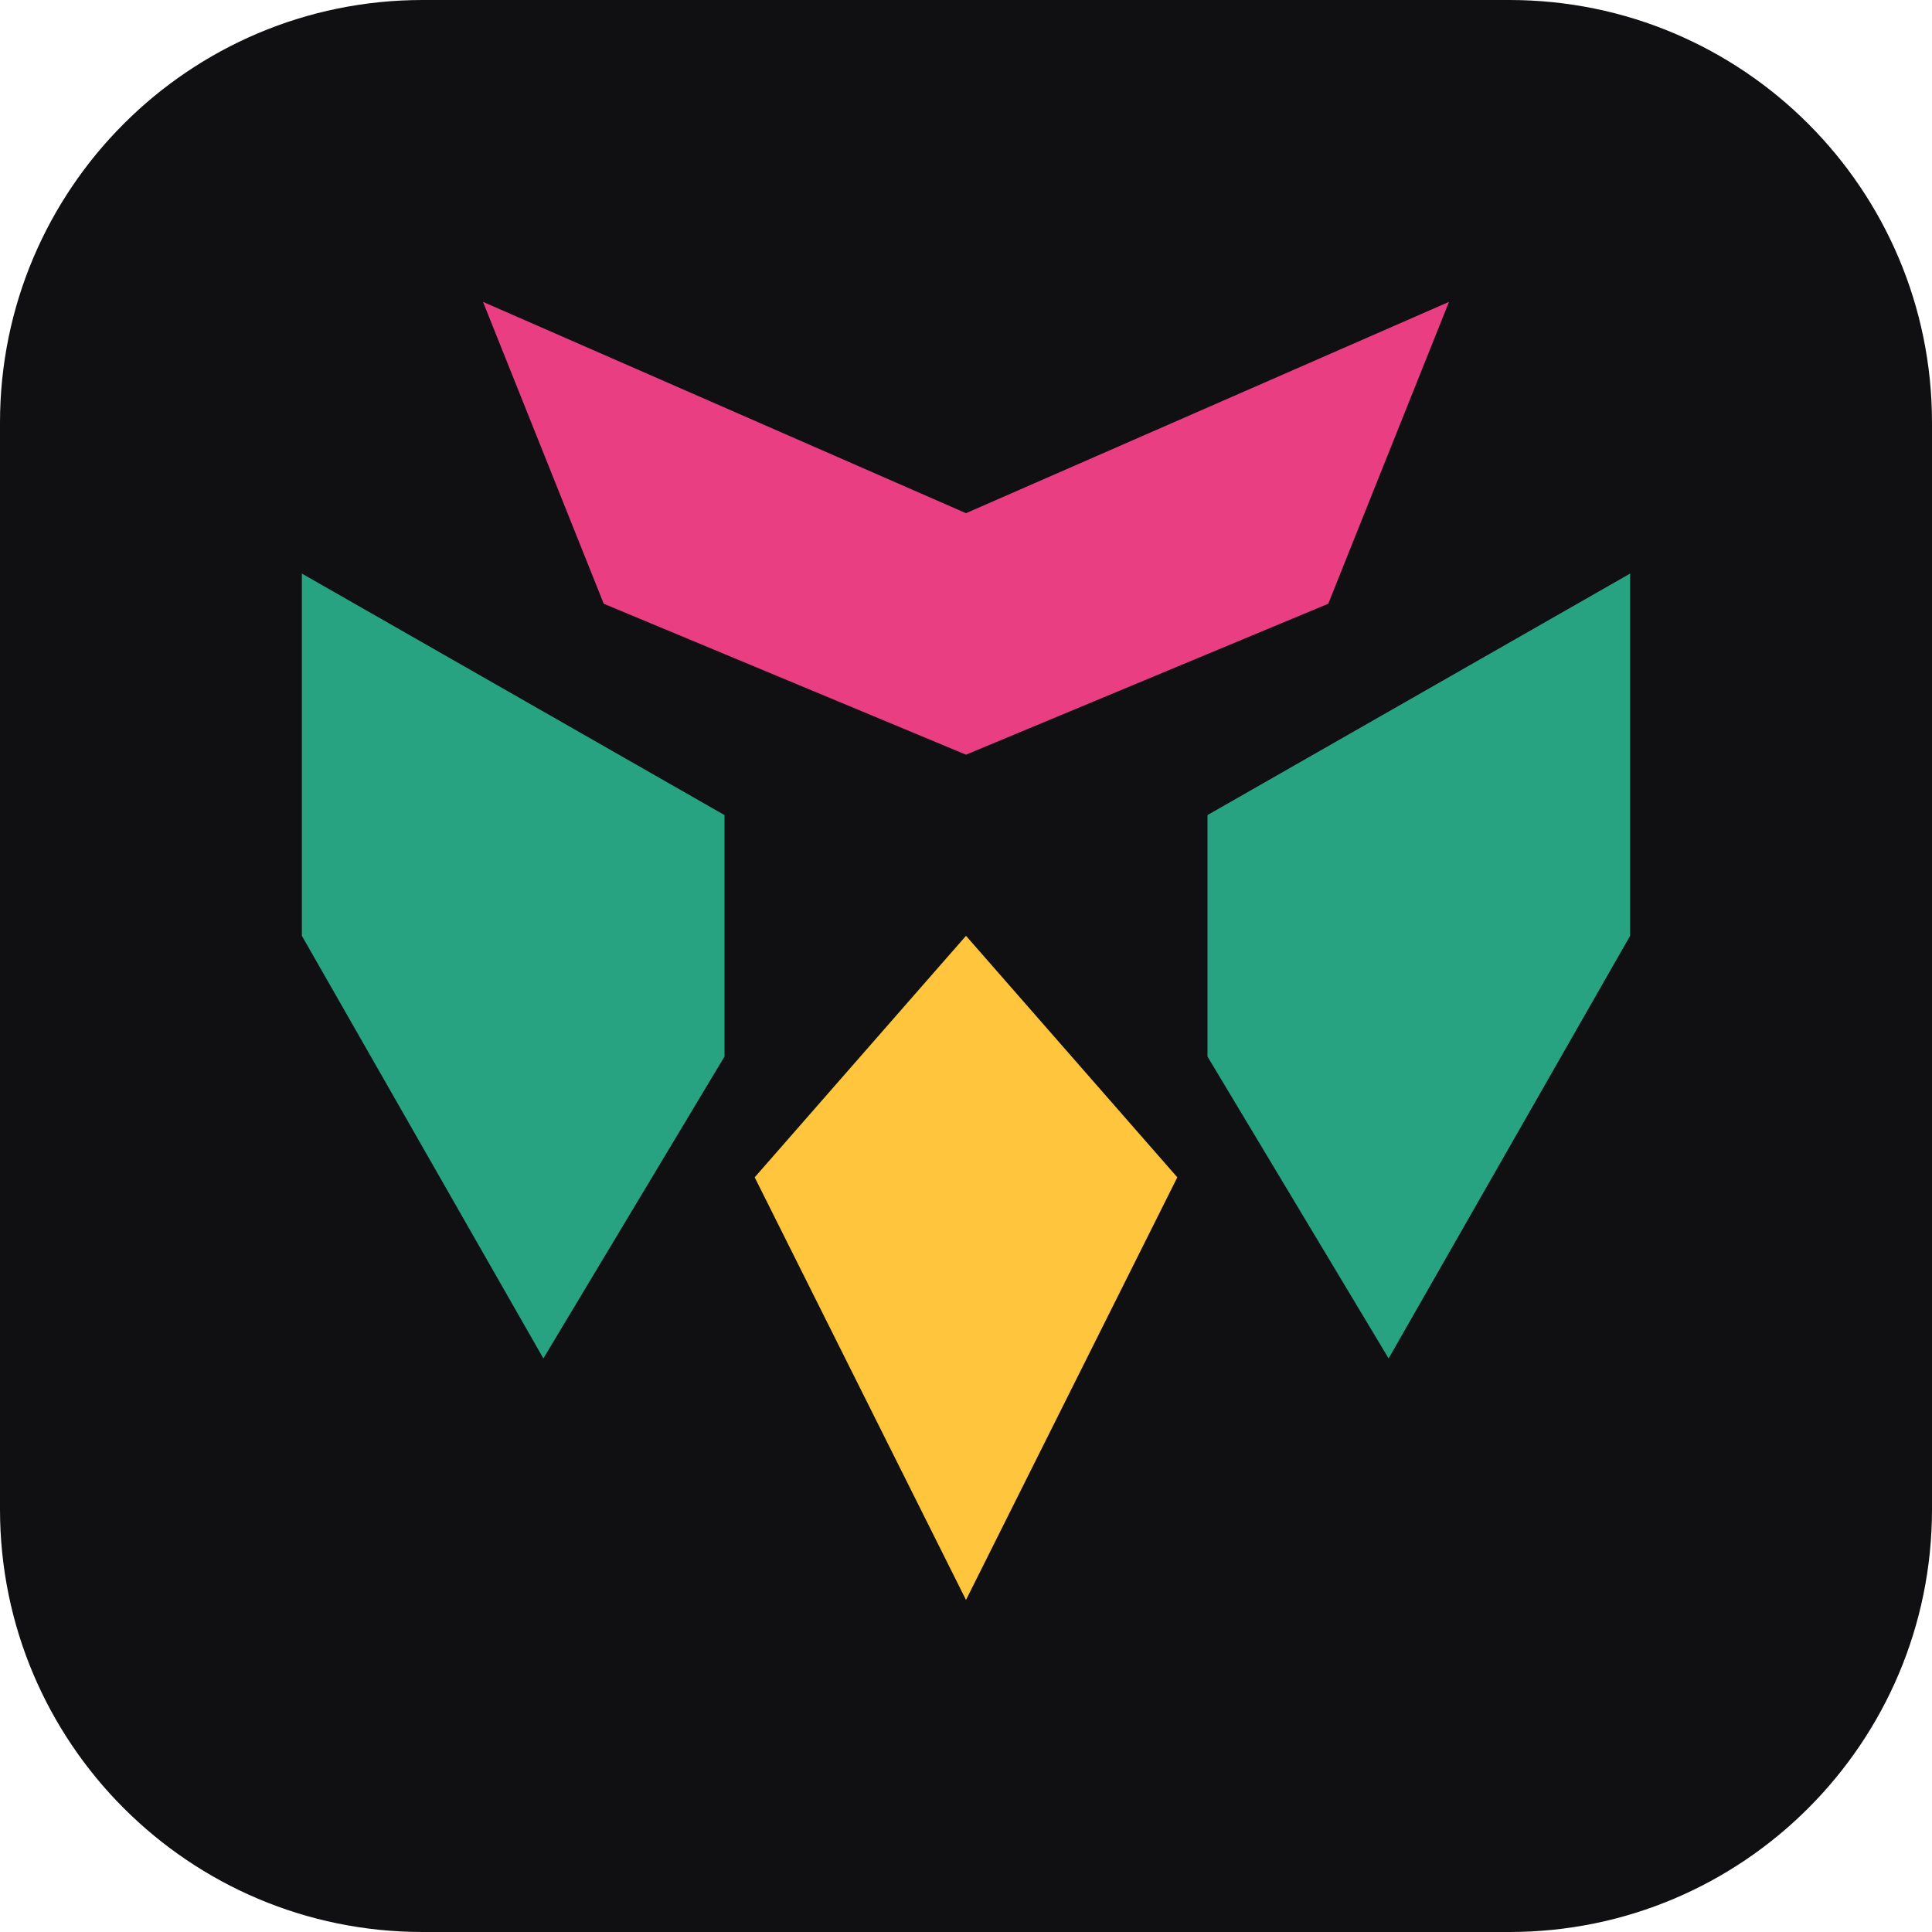
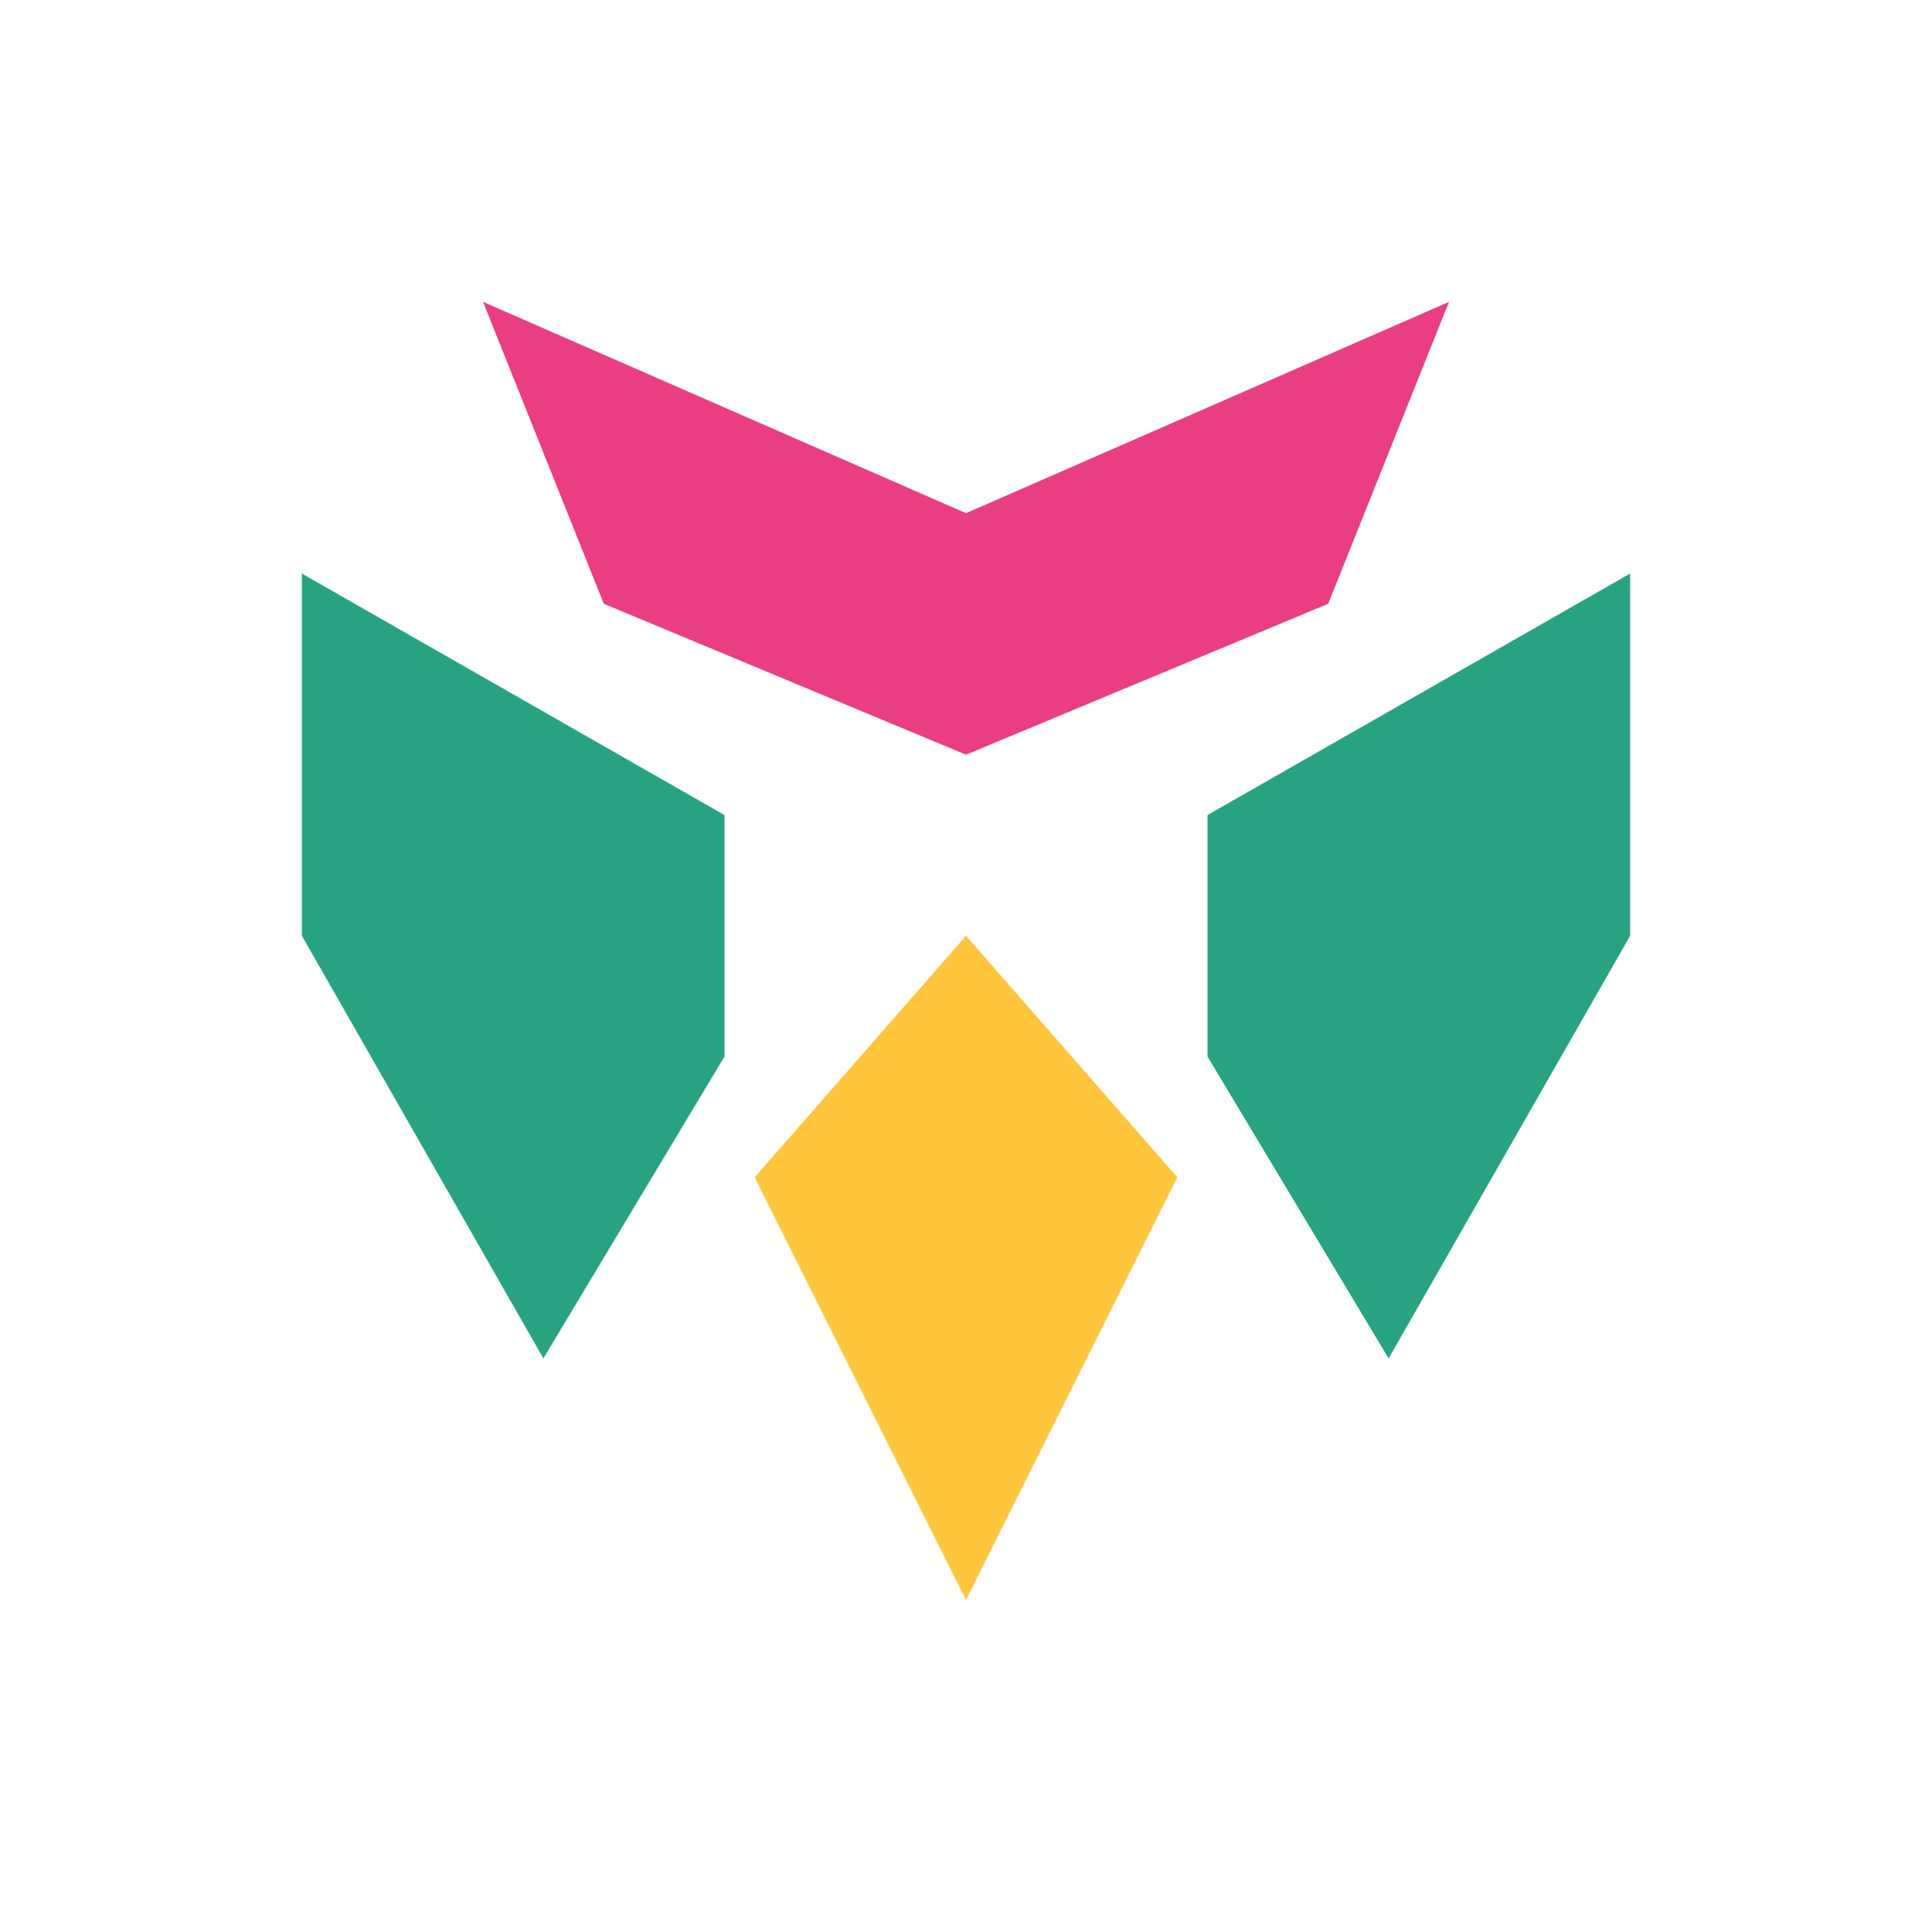
<svg xmlns="http://www.w3.org/2000/svg" viewBox="0 0 128 128" fill="none">
-   <rect width="128" height="128" rx="28" fill="#101012" />
  <path d="M20 38 L48 54 L48 70 L36 90 L20 62 Z M108 38 L80 54 L80 70 L92 90 L108 62 Z" fill="#28A382" />
  <path d="M32 20 L64 34 L96 20 L88 40 L64 50 L40 40 Z" fill="#EA3E83" />
  <path d="M64 62 L78 78 L64 106 L50 78 Z" fill="#FFC53D" />
</svg>
